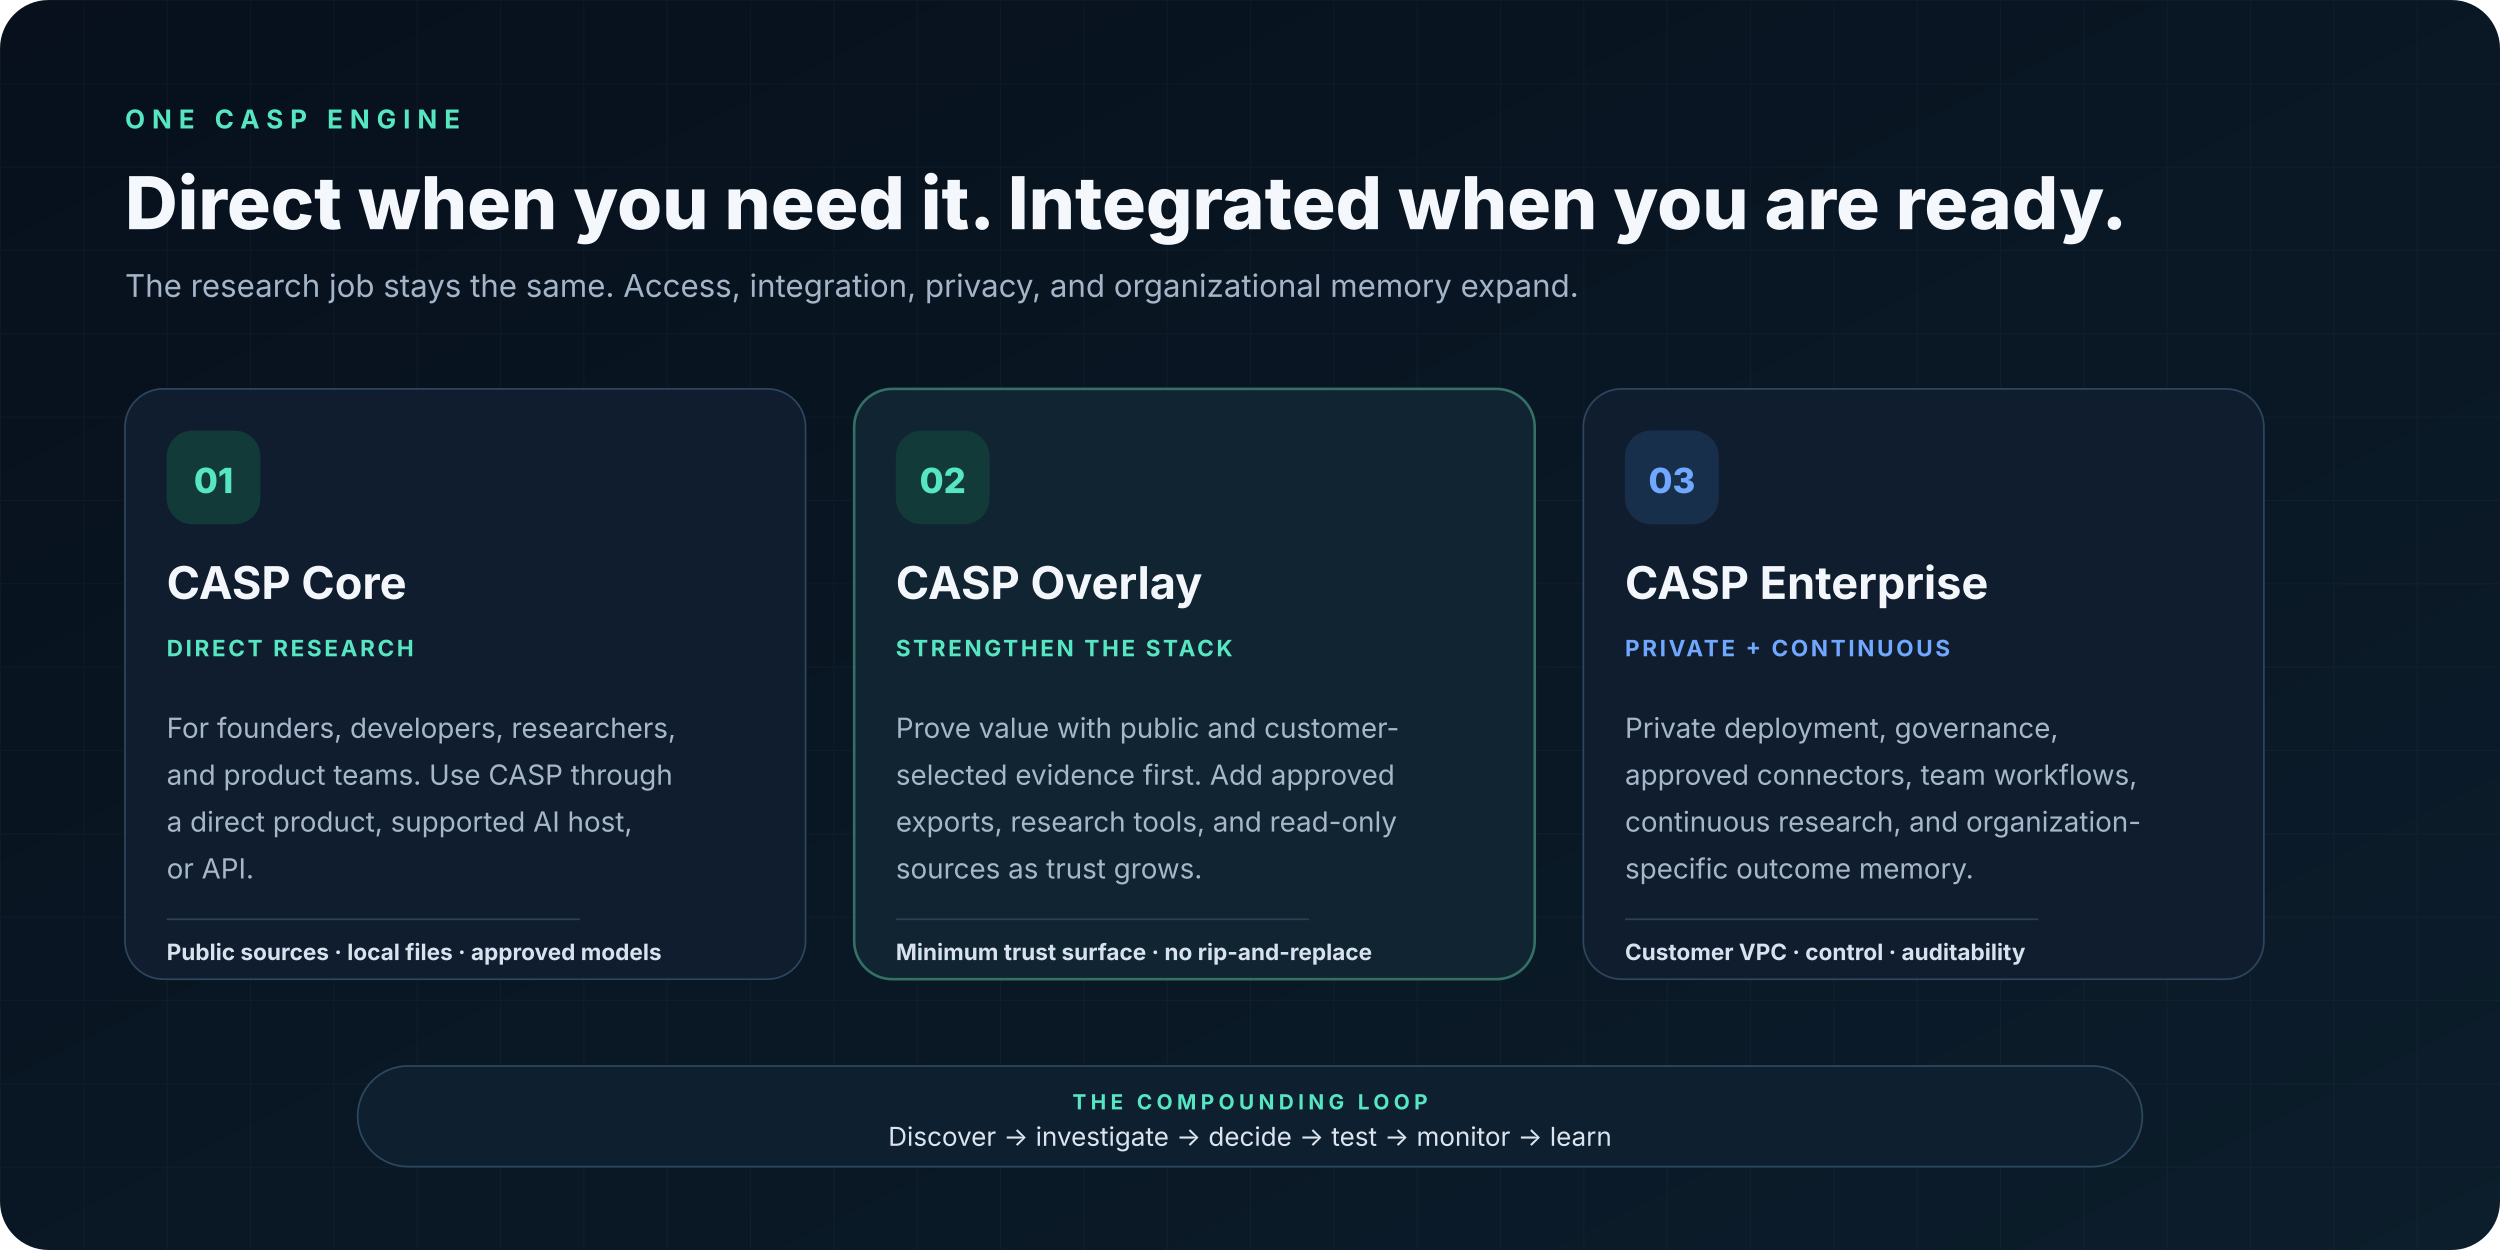
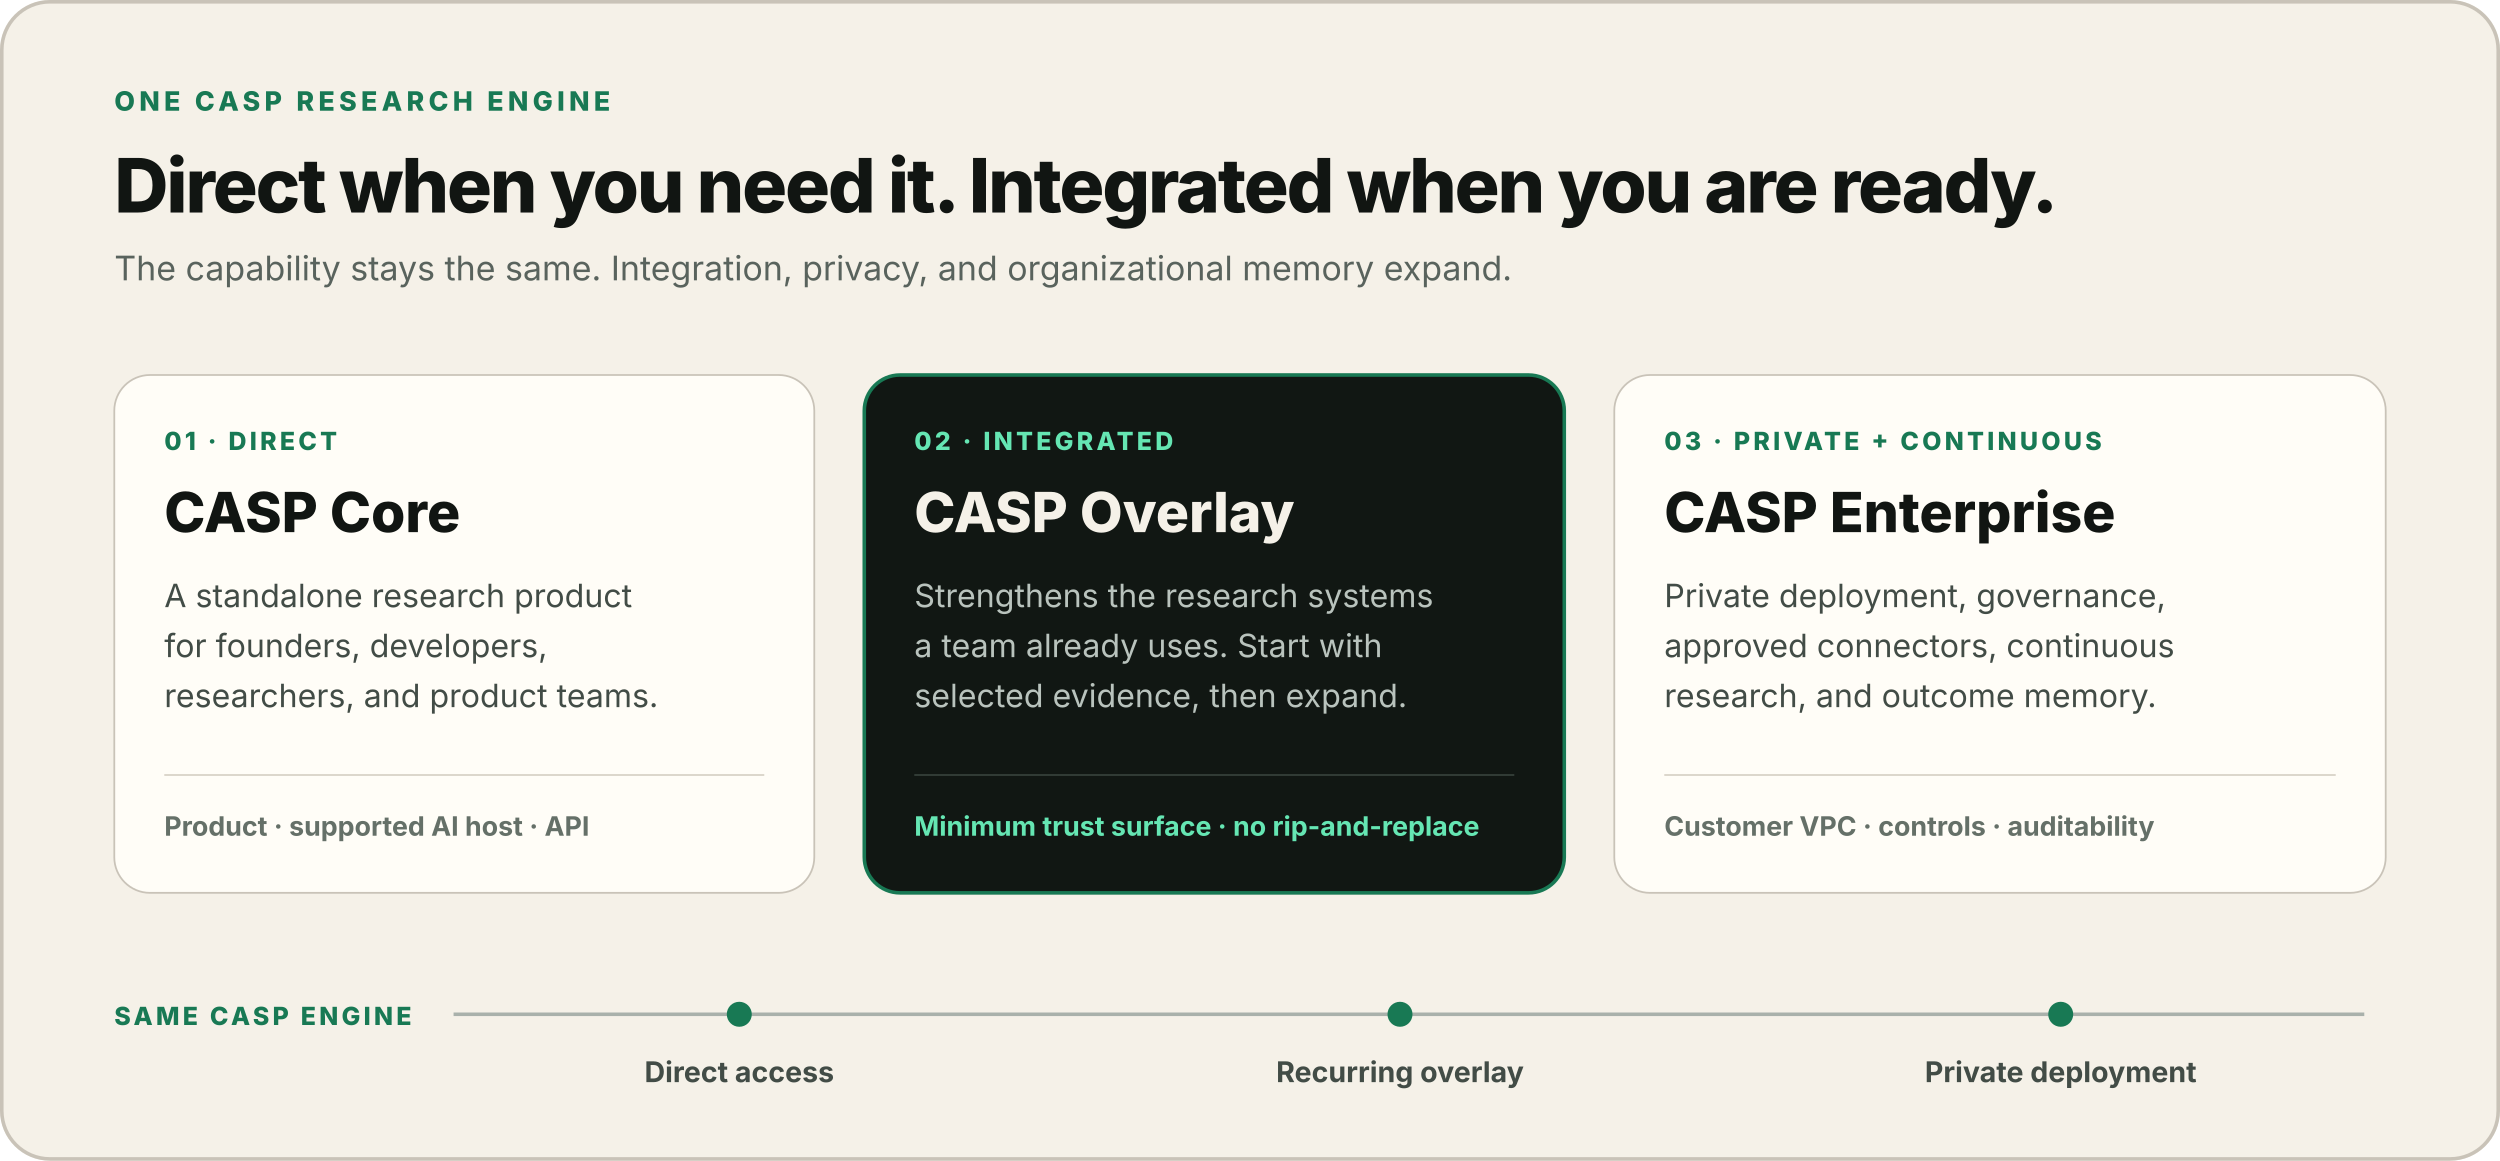
- <svg xmlns="http://www.w3.org/2000/svg" width="1440" height="720" viewBox="0 0 1440 720" role="img" aria-labelledby="title desc">
-   <defs>
-     <linearGradient id="bg" x1="0" y1="0" x2="1" y2="1">
-       <stop stop-color="#07101c" />
-       <stop offset="1" stop-color="#0c1d2b" />
-     </linearGradient>
-     <linearGradient id="accent" x1="0" y1="0" x2="1" y2="0">
-       <stop stop-color="#56e7c2" />
-       <stop offset="1" stop-color="#70a7ff" />
-     </linearGradient>
-     <pattern id="grid" width="48" height="48" patternUnits="userSpaceOnUse">
-       <path d="M48 0H0V48" fill="none" stroke="#9db4cf" stroke-opacity="0.045" />
-     </pattern>
-   </defs>
-   <rect width="1440" height="720" rx="28" fill="url(#bg)" />
-   <rect width="1440" height="720" rx="28" fill="url(#grid)" />
-   <text x="72" y="74" fill="#56e7c2" font-family="Inter,Arial,sans-serif" font-size="15" font-weight="720" letter-spacing="4">ONE CASP ENGINE</text>
-   <text x="72" y="132" fill="#f4f8fc" font-family="Inter,Arial,sans-serif" font-size="42" font-weight="760">Direct when you need it. Integrated when you are ready.</text>
-   <text x="72" y="171" fill="#a5b5c9" font-family="Inter,Arial,sans-serif" font-size="18">The research job stays the same. Access, integration, privacy, and organizational memory expand.</text>
-   <g transform="translate(72 224)" font-family="Inter,Arial,sans-serif">
-     <g>
-       <rect width="392" height="340" rx="22" fill="#0f1d2e" stroke="#2d455d" />
-       <rect x="24" y="24" width="54" height="54" rx="15" fill="#123a39" />
-       <text x="51" y="60" text-anchor="middle" fill="#56e7c2" font-size="20" font-weight="780">01</text>
-       <text x="24" y="121" fill="#f3f7fc" font-size="26" font-weight="750">CASP Core</text>
-       <text x="24" y="154" fill="#56e7c2" font-size="13" font-weight="680" letter-spacing="1.5">DIRECT RESEARCH</text>
-       <text x="24" y="201" fill="#a7b7ca" font-size="16">For founders, developers, researchers,</text>
-       <text x="24" y="228" fill="#a7b7ca" font-size="16">and product teams. Use CASP through</text>
-       <text x="24" y="255" fill="#a7b7ca" font-size="16">a direct product, supported AI host,</text>
-       <text x="24" y="282" fill="#a7b7ca" font-size="16">or API.</text>
-       <rect x="24" y="305" width="238" height="1" fill="#2b4055" />
-       <text x="24" y="329" fill="#d8e2ee" font-size="13" font-weight="650">Public sources · local files · approved models</text>
+ <svg xmlns="http://www.w3.org/2000/svg" viewBox="0 0 1400 650" role="img" aria-labelledby="title desc">
+   <rect width="1400" height="650" rx="28" fill="#f5f1e8" />
+   <rect x="1" y="1" width="1398" height="648" rx="27" fill="none" stroke="#c9c3b8" stroke-width="2" />
+   <g font-family="-apple-system,BlinkMacSystemFont,'Segoe UI',sans-serif">
+     <text x="64" y="62" fill="#187954" font-size="15" font-weight="780" letter-spacing="2.4">ONE CASP RESEARCH ENGINE</text>
+     <text x="64" y="119" fill="#111512" font-size="42" font-weight="770" letter-spacing="-1.2">Direct when you need it. Integrated when you are ready.</text>
+     <text x="64" y="157" fill="#59635d" font-size="19">The capability stays the same. Integration, privacy, and organizational memory expand.</text>
+     <g transform="translate(64 210)">
+       <g>
+         <rect width="392" height="290" rx="20" fill="#fffdf7" stroke="#c9c3b8" />
+         <text x="28" y="42" fill="#187954" font-size="14" font-weight="780" letter-spacing="1.8">01 · DIRECT</text>
+         <text x="28" y="88" fill="#111512" font-size="31" font-weight="760">CASP Core</text>
+         <text x="28" y="130" fill="#424c46" font-size="18">A standalone research product</text>
+         <text x="28" y="158" fill="#424c46" font-size="18">for founders, developers,</text>
+         <text x="28" y="186" fill="#424c46" font-size="18">researchers, and product teams.</text>
+         <line x1="28" y1="224" x2="364" y2="224" stroke="#d8d2c7" />
+         <text x="28" y="258" fill="#657068" font-size="15" font-weight="650">Product · supported AI host · API</text>
+       </g>
+       <g transform="translate(420)">
+         <rect width="392" height="290" rx="20" fill="#111713" stroke="#187954" stroke-width="2" />
+         <text x="28" y="42" fill="#65e6b3" font-size="14" font-weight="780" letter-spacing="1.8">02 · INTEGRATED</text>
+         <text x="28" y="88" fill="#f5f1e8" font-size="31" font-weight="760">CASP Overlay</text>
+         <text x="28" y="130" fill="#b9c3bd" font-size="18">Strengthens the research systems</text>
+         <text x="28" y="158" fill="#b9c3bd" font-size="18">a team already uses. Start with</text>
+         <text x="28" y="186" fill="#b9c3bd" font-size="18">selected evidence, then expand.</text>
+         <line x1="28" y1="224" x2="364" y2="224" stroke="#344039" />
+         <text x="28" y="258" fill="#65e6b3" font-size="15" font-weight="650">Minimum trust surface · no rip-and-replace</text>
+       </g>
+       <g transform="translate(840)">
+         <rect width="432" height="290" rx="20" fill="#fffdf7" stroke="#c9c3b8" />
+         <text x="28" y="42" fill="#187954" font-size="14" font-weight="780" letter-spacing="1.8">03 · PRIVATE + CONTINUOUS</text>
+         <text x="28" y="88" fill="#111512" font-size="31" font-weight="760">CASP Enterprise</text>
+         <text x="28" y="130" fill="#424c46" font-size="18">Private deployment, governance,</text>
+         <text x="28" y="158" fill="#424c46" font-size="18">approved connectors, continuous</text>
+         <text x="28" y="186" fill="#424c46" font-size="18">research, and outcome memory.</text>
+         <line x1="28" y1="224" x2="404" y2="224" stroke="#d8d2c7" />
+         <text x="28" y="258" fill="#657068" font-size="15" font-weight="650">Customer VPC · controls · auditability</text>
+       </g>
    </g>
-     <g transform="translate(420)">
-       <rect width="392" height="340" rx="22" fill="#102432" stroke="#347064" stroke-width="1.5" />
-       <rect x="24" y="24" width="54" height="54" rx="15" fill="#123a39" />
-       <text x="51" y="60" text-anchor="middle" fill="#56e7c2" font-size="20" font-weight="780">02</text>
-       <text x="24" y="121" fill="#f3f7fc" font-size="26" font-weight="750">CASP Overlay</text>
-       <text x="24" y="154" fill="#56e7c2" font-size="13" font-weight="680" letter-spacing="1.5">STRENGTHEN THE STACK</text>
-       <text x="24" y="201" fill="#a7b7ca" font-size="16">Prove value with public and customer-</text>
-       <text x="24" y="228" fill="#a7b7ca" font-size="16">selected evidence first. Add approved</text>
-       <text x="24" y="255" fill="#a7b7ca" font-size="16">exports, research tools, and read-only</text>
-       <text x="24" y="282" fill="#a7b7ca" font-size="16">sources as trust grows.</text>
-       <rect x="24" y="305" width="238" height="1" fill="#2b4055" />
-       <text x="24" y="329" fill="#d8e2ee" font-size="13" font-weight="650">Minimum trust surface · no rip-and-replace</text>
-     </g>
-     <g transform="translate(840)">
-       <rect width="392" height="340" rx="22" fill="#0f1d2e" stroke="#2d455d" />
-       <rect x="24" y="24" width="54" height="54" rx="15" fill="#172f4a" />
-       <text x="51" y="60" text-anchor="middle" fill="#70a7ff" font-size="20" font-weight="780">03</text>
-       <text x="24" y="121" fill="#f3f7fc" font-size="26" font-weight="750">CASP Enterprise</text>
-       <text x="24" y="154" fill="#70a7ff" font-size="13" font-weight="680" letter-spacing="1.5">PRIVATE + CONTINUOUS</text>
-       <text x="24" y="201" fill="#a7b7ca" font-size="16">Private deployment, governance,</text>
-       <text x="24" y="228" fill="#a7b7ca" font-size="16">approved connectors, team workflows,</text>
-       <text x="24" y="255" fill="#a7b7ca" font-size="16">continuous research, and organization-</text>
-       <text x="24" y="282" fill="#a7b7ca" font-size="16">specific outcome memory.</text>
-       <rect x="24" y="305" width="238" height="1" fill="#2b4055" />
-       <text x="24" y="329" fill="#d8e2ee" font-size="13" font-weight="650">Customer VPC · control · auditability</text>
+     <g transform="translate(64 548)">
+       <text y="26" fill="#187954" font-size="14" font-weight="780" letter-spacing="1.8">SAME CASP ENGINE</text>
+       <line x1="190" y1="20" x2="1260" y2="20" stroke="#a9b1ab" stroke-width="2" />
+       <circle cx="350" cy="20" r="7" fill="#187954" />
+       <circle cx="720" cy="20" r="7" fill="#187954" />
+       <circle cx="1090" cy="20" r="7" fill="#187954" />
+       <text x="350" y="58" text-anchor="middle" fill="#424c46" font-size="16" font-weight="650">Direct access</text>
+       <text x="720" y="58" text-anchor="middle" fill="#424c46" font-size="16" font-weight="650">Recurring overlay</text>
+       <text x="1090" y="58" text-anchor="middle" fill="#424c46" font-size="16" font-weight="650">Private deployment</text>
    </g>
  </g>
-   <g transform="translate(206 614)" font-family="Inter,Arial,sans-serif">
-     <rect width="1028" height="58" rx="29" fill="#0e2030" stroke="#2c485e" />
-     <text x="514" y="25" text-anchor="middle" fill="#56e7c2" font-size="12" font-weight="720" letter-spacing="2.5">THE COMPOUNDING LOOP</text>
-     <text x="514" y="46" text-anchor="middle" fill="#dce5ef" font-size="15">Discover → investigate → decide → test → monitor → learn</text>
-   </g>
</svg>
